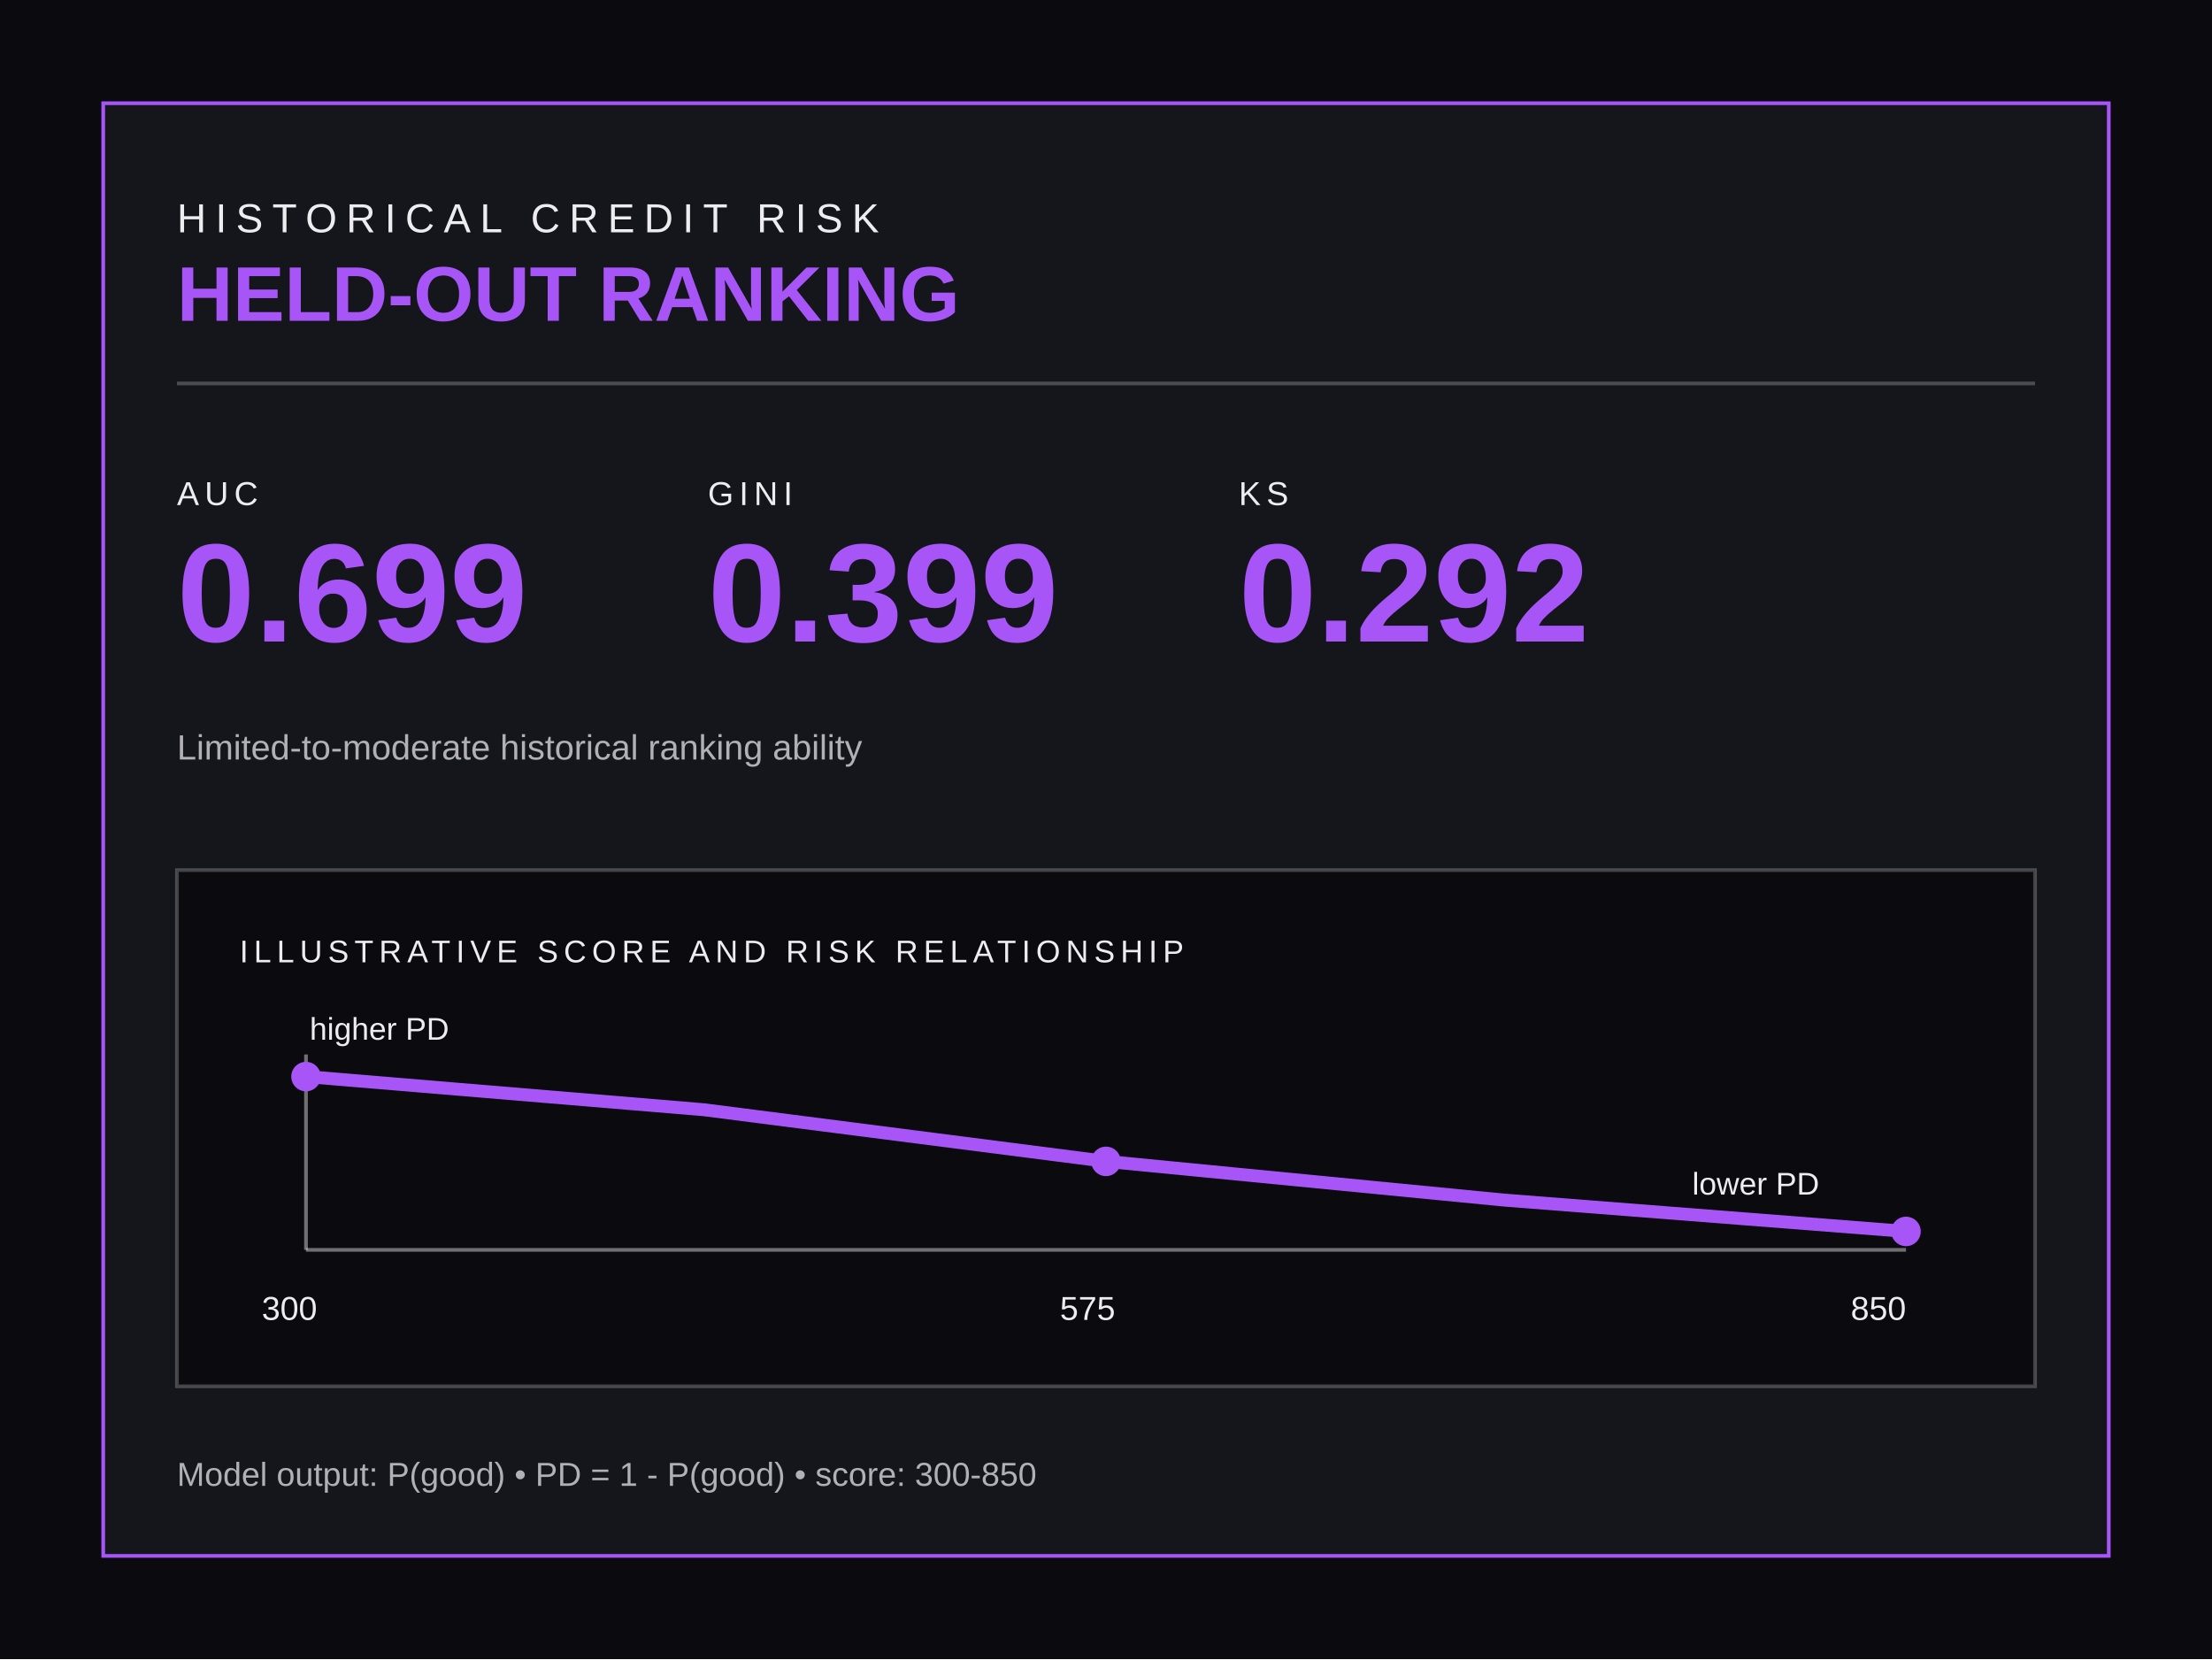
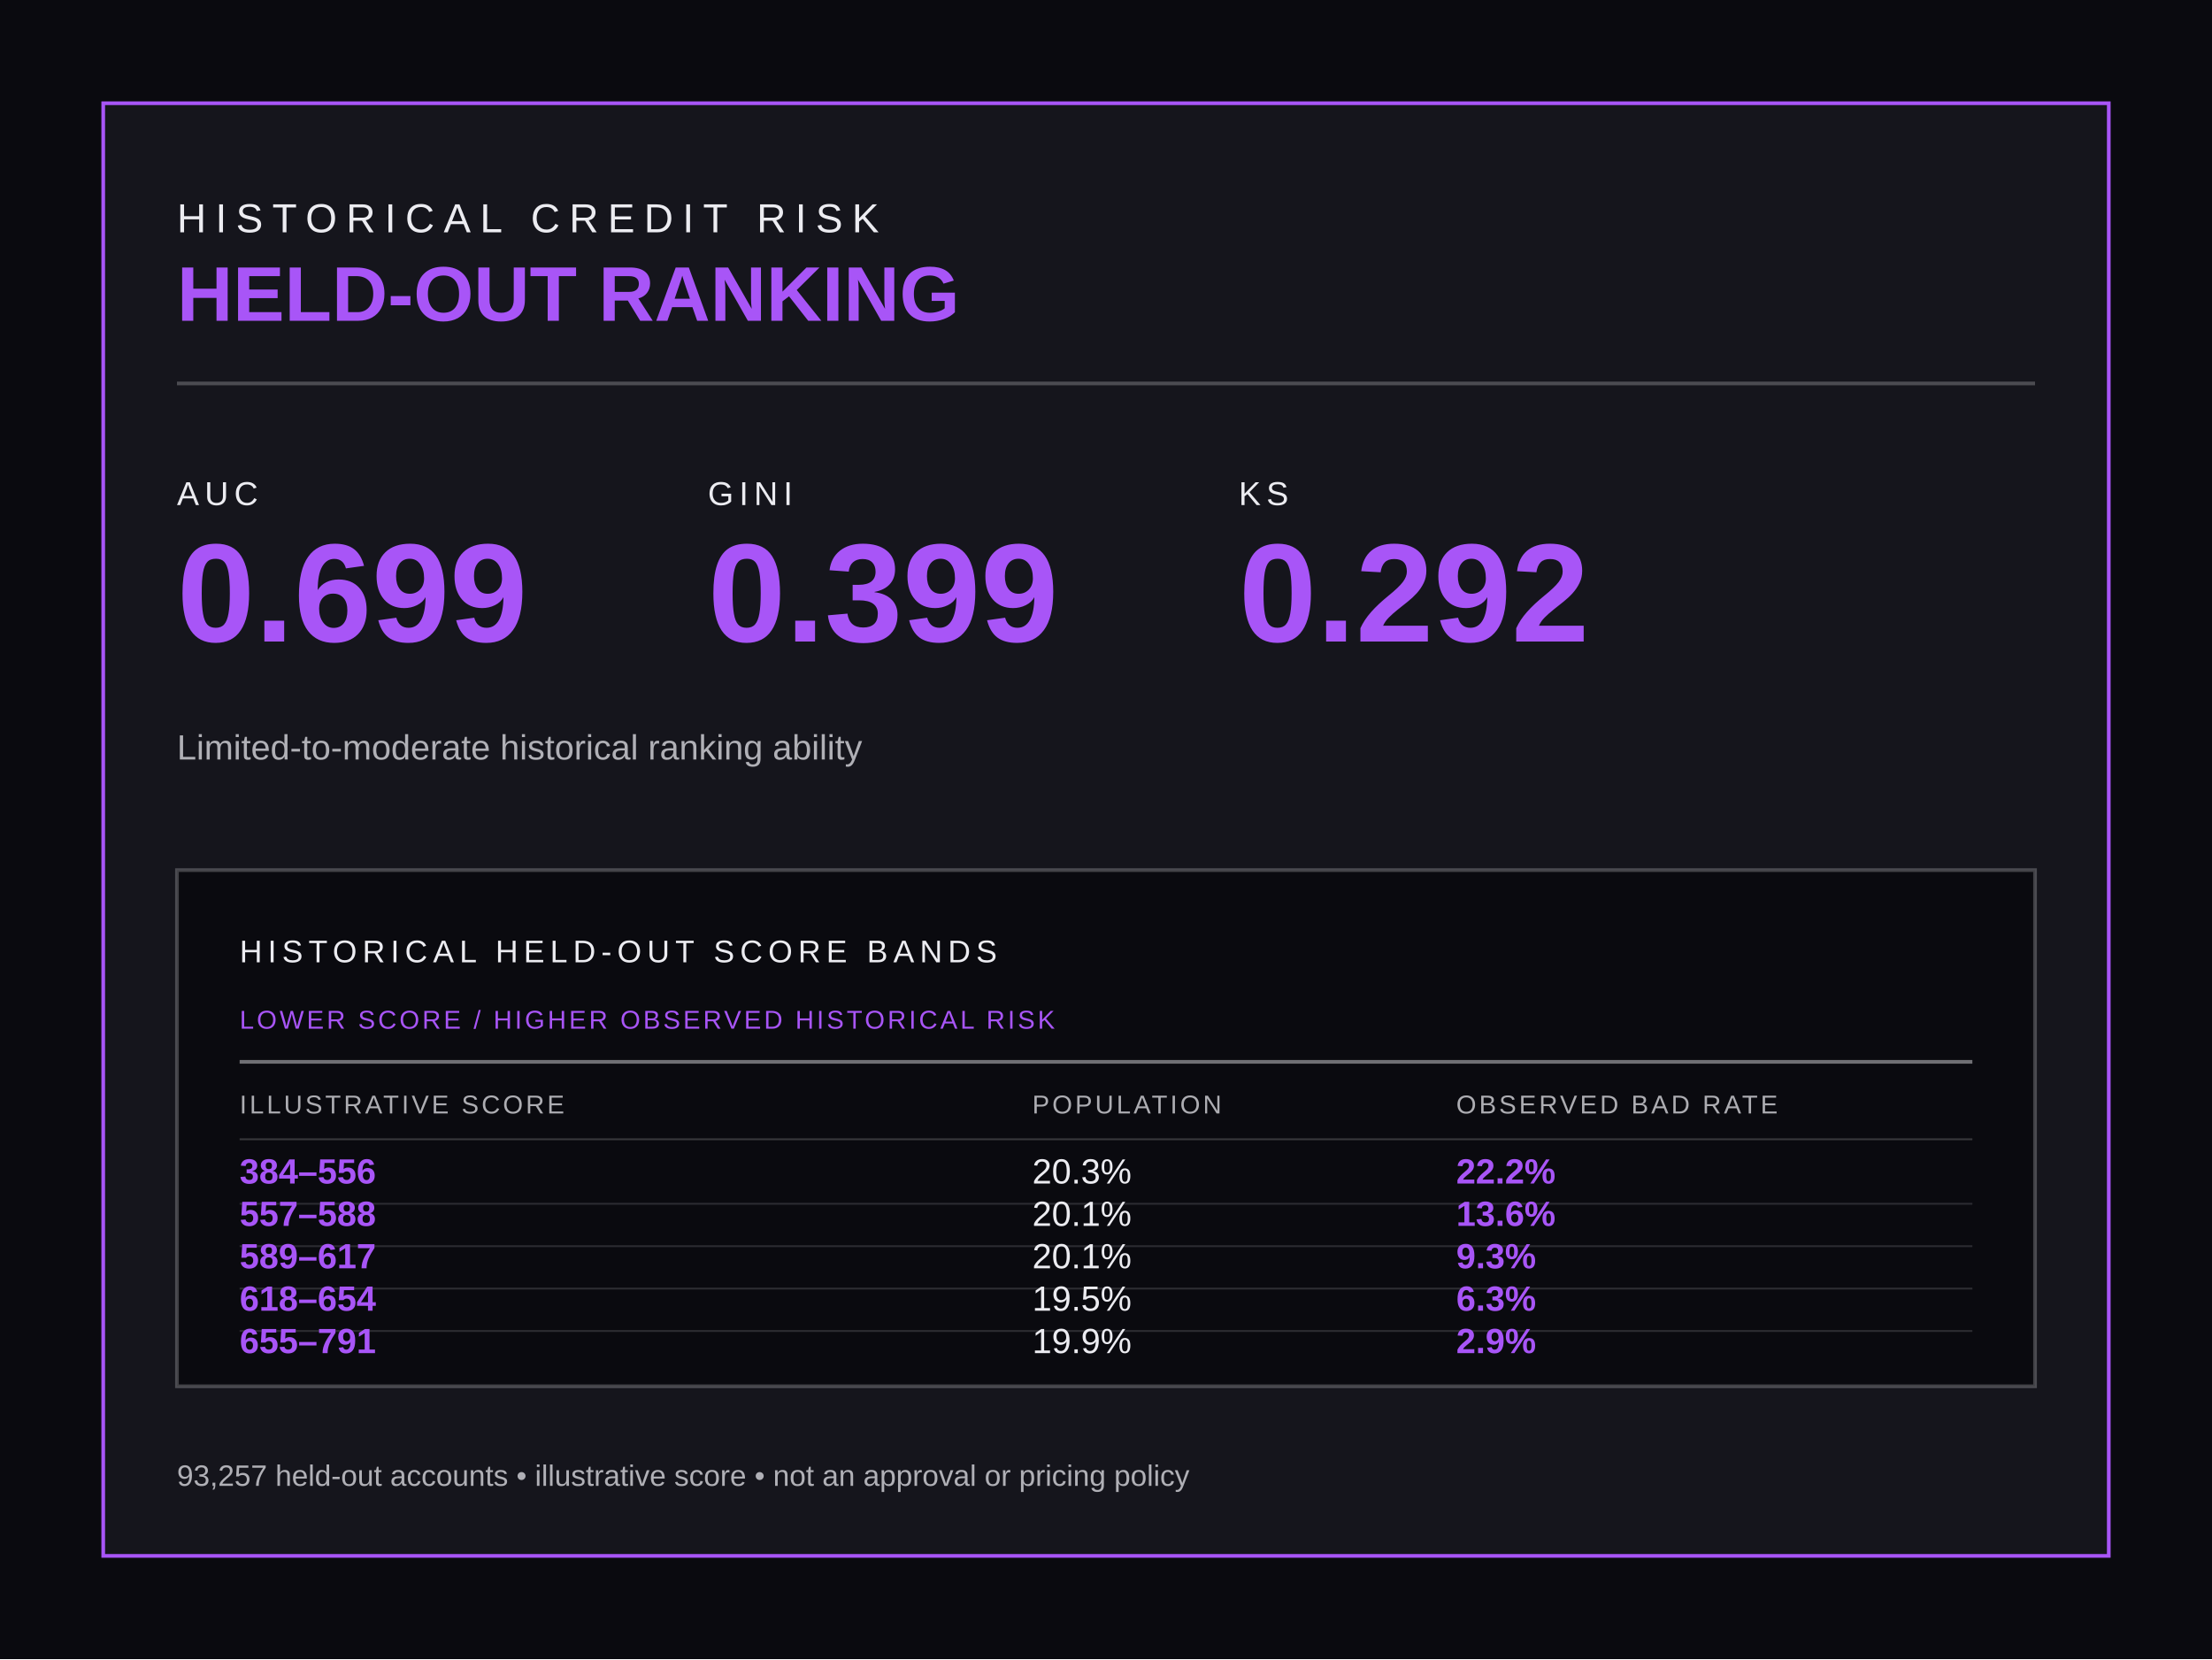
<svg xmlns="http://www.w3.org/2000/svg" viewBox="0 0 1200 900" role="img" aria-labelledby="title desc">
  <rect width="1200" height="900" fill="#0a0a0f" />
  <rect x="56" y="56" width="1088" height="788" fill="#15151c" stroke="#a855f7" stroke-width="2" />
  <text x="96" y="126" fill="#ececf1" font-family="Arial, sans-serif" font-size="22" letter-spacing="5">HISTORICAL CREDIT RISK</text>
  <text x="96" y="174" fill="#a855f7" font-family="Arial, sans-serif" font-size="42" font-weight="700">HELD-OUT RANKING</text>
  <line x1="96" y1="208" x2="1104" y2="208" stroke="#ececf1" stroke-opacity=".25" stroke-width="2" />
  <text x="96" y="274" fill="#ececf1" font-family="Arial, sans-serif" font-size="18" letter-spacing="3">AUC</text>
  <text x="96" y="348" fill="#a855f7" font-family="Arial, sans-serif" font-size="76" font-weight="700">0.699</text>
  <text x="384" y="274" fill="#ececf1" font-family="Arial, sans-serif" font-size="18" letter-spacing="3">GINI</text>
  <text x="384" y="348" fill="#a855f7" font-family="Arial, sans-serif" font-size="76" font-weight="700">0.399</text>
  <text x="672" y="274" fill="#ececf1" font-family="Arial, sans-serif" font-size="18" letter-spacing="3">KS</text>
  <text x="672" y="348" fill="#a855f7" font-family="Arial, sans-serif" font-size="76" font-weight="700">0.292</text>
  <text x="96" y="412" fill="#ececf1" fill-opacity=".72" font-family="Arial, sans-serif" font-size="19">Limited-to-moderate historical ranking ability</text>
  <rect x="96" y="472" width="1008" height="280" fill="#0a0a0f" stroke="#ececf1" stroke-opacity=".25" stroke-width="2" />
-   <text x="130" y="522" fill="#ececf1" font-family="Arial, sans-serif" font-size="17" letter-spacing="3">ILLUSTRATIVE SCORE AND RISK RELATIONSHIP</text>
-   <line x1="166" y1="678" x2="1034" y2="678" stroke="#ececf1" stroke-opacity=".45" stroke-width="2" />
-   <line x1="166" y1="572" x2="166" y2="678" stroke="#ececf1" stroke-opacity=".45" stroke-width="2" />
-   <path d="M166 584 L382 602 L600 630 L816 651 L1034 668" fill="none" stroke="#a855f7" stroke-width="7" />
-   <circle cx="166" cy="584" r="8" fill="#a855f7" />
-   <circle cx="600" cy="630" r="8" fill="#a855f7" />
-   <circle cx="1034" cy="668" r="8" fill="#a855f7" />
-   <text x="142" y="716" fill="#ececf1" font-family="Arial, sans-serif" font-size="18">300</text>
-   <text x="575" y="716" fill="#ececf1" font-family="Arial, sans-serif" font-size="18">575</text>
-   <text x="1004" y="716" fill="#ececf1" font-family="Arial, sans-serif" font-size="18">850</text>
-   <text x="168" y="564" fill="#ececf1" font-family="Arial, sans-serif" font-size="17">higher PD</text>
-   <text x="918" y="648" fill="#ececf1" font-family="Arial, sans-serif" font-size="17">lower PD</text>
-   <text x="96" y="806" fill="#ececf1" fill-opacity=".72" font-family="Arial, sans-serif" font-size="18">Model output: P(good)   •   PD = 1 - P(good)   •   score: 300-850</text>
+   <text x="130" y="522" fill="#ececf1" font-family="Arial, sans-serif" font-size="17" letter-spacing="3">HISTORICAL HELD-OUT SCORE BANDS</text>
+   <text x="130" y="558" fill="#a855f7" font-family="Arial, sans-serif" font-size="14" letter-spacing="1.5">LOWER SCORE / HIGHER OBSERVED HISTORICAL RISK</text>
+   <line x1="130" y1="576" x2="1070" y2="576" stroke="#ececf1" stroke-opacity=".45" stroke-width="2" />
+   <text x="130" y="604" fill="#ececf1" fill-opacity=".72" font-family="Arial, sans-serif" font-size="14" letter-spacing="1.5">ILLUSTRATIVE SCORE</text>
+   <text x="560" y="604" fill="#ececf1" fill-opacity=".72" font-family="Arial, sans-serif" font-size="14" letter-spacing="1.5">POPULATION</text>
+   <text x="790" y="604" fill="#ececf1" fill-opacity=".72" font-family="Arial, sans-serif" font-size="14" letter-spacing="1.5">OBSERVED BAD RATE</text>
+   <line x1="130" y1="618" x2="1070" y2="618" stroke="#ececf1" stroke-opacity=".2" />
+   <text x="130" y="642" fill="#a855f7" font-family="Arial, sans-serif" font-size="19" font-weight="700">384–556</text>
+   <text x="560" y="642" fill="#ececf1" font-family="Arial, sans-serif" font-size="19">20.3%</text>
+   <text x="790" y="642" fill="#a855f7" font-family="Arial, sans-serif" font-size="19" font-weight="700">22.2%</text>
+   <line x1="130" y1="653" x2="1070" y2="653" stroke="#ececf1" stroke-opacity=".15" />
+   <text x="130" y="665" fill="#a855f7" font-family="Arial, sans-serif" font-size="19" font-weight="700">557–588</text>
+   <text x="560" y="665" fill="#ececf1" font-family="Arial, sans-serif" font-size="19">20.1%</text>
+   <text x="790" y="665" fill="#a855f7" font-family="Arial, sans-serif" font-size="19" font-weight="700">13.6%</text>
+   <line x1="130" y1="676" x2="1070" y2="676" stroke="#ececf1" stroke-opacity=".15" />
+   <text x="130" y="688" fill="#a855f7" font-family="Arial, sans-serif" font-size="19" font-weight="700">589–617</text>
+   <text x="560" y="688" fill="#ececf1" font-family="Arial, sans-serif" font-size="19">20.1%</text>
+   <text x="790" y="688" fill="#a855f7" font-family="Arial, sans-serif" font-size="19" font-weight="700">9.3%</text>
+   <line x1="130" y1="699" x2="1070" y2="699" stroke="#ececf1" stroke-opacity=".15" />
+   <text x="130" y="711" fill="#a855f7" font-family="Arial, sans-serif" font-size="19" font-weight="700">618–654</text>
+   <text x="560" y="711" fill="#ececf1" font-family="Arial, sans-serif" font-size="19">19.5%</text>
+   <text x="790" y="711" fill="#a855f7" font-family="Arial, sans-serif" font-size="19" font-weight="700">6.3%</text>
+   <line x1="130" y1="722" x2="1070" y2="722" stroke="#ececf1" stroke-opacity=".15" />
+   <text x="130" y="734" fill="#a855f7" font-family="Arial, sans-serif" font-size="19" font-weight="700">655–791</text>
+   <text x="560" y="734" fill="#ececf1" font-family="Arial, sans-serif" font-size="19">19.9%</text>
+   <text x="790" y="734" fill="#a855f7" font-family="Arial, sans-serif" font-size="19" font-weight="700">2.9%</text>
+   <text x="96" y="806" fill="#ececf1" fill-opacity=".72" font-family="Arial, sans-serif" font-size="16">93,257 held-out accounts • illustrative score • not an approval or pricing policy</text>
</svg>
